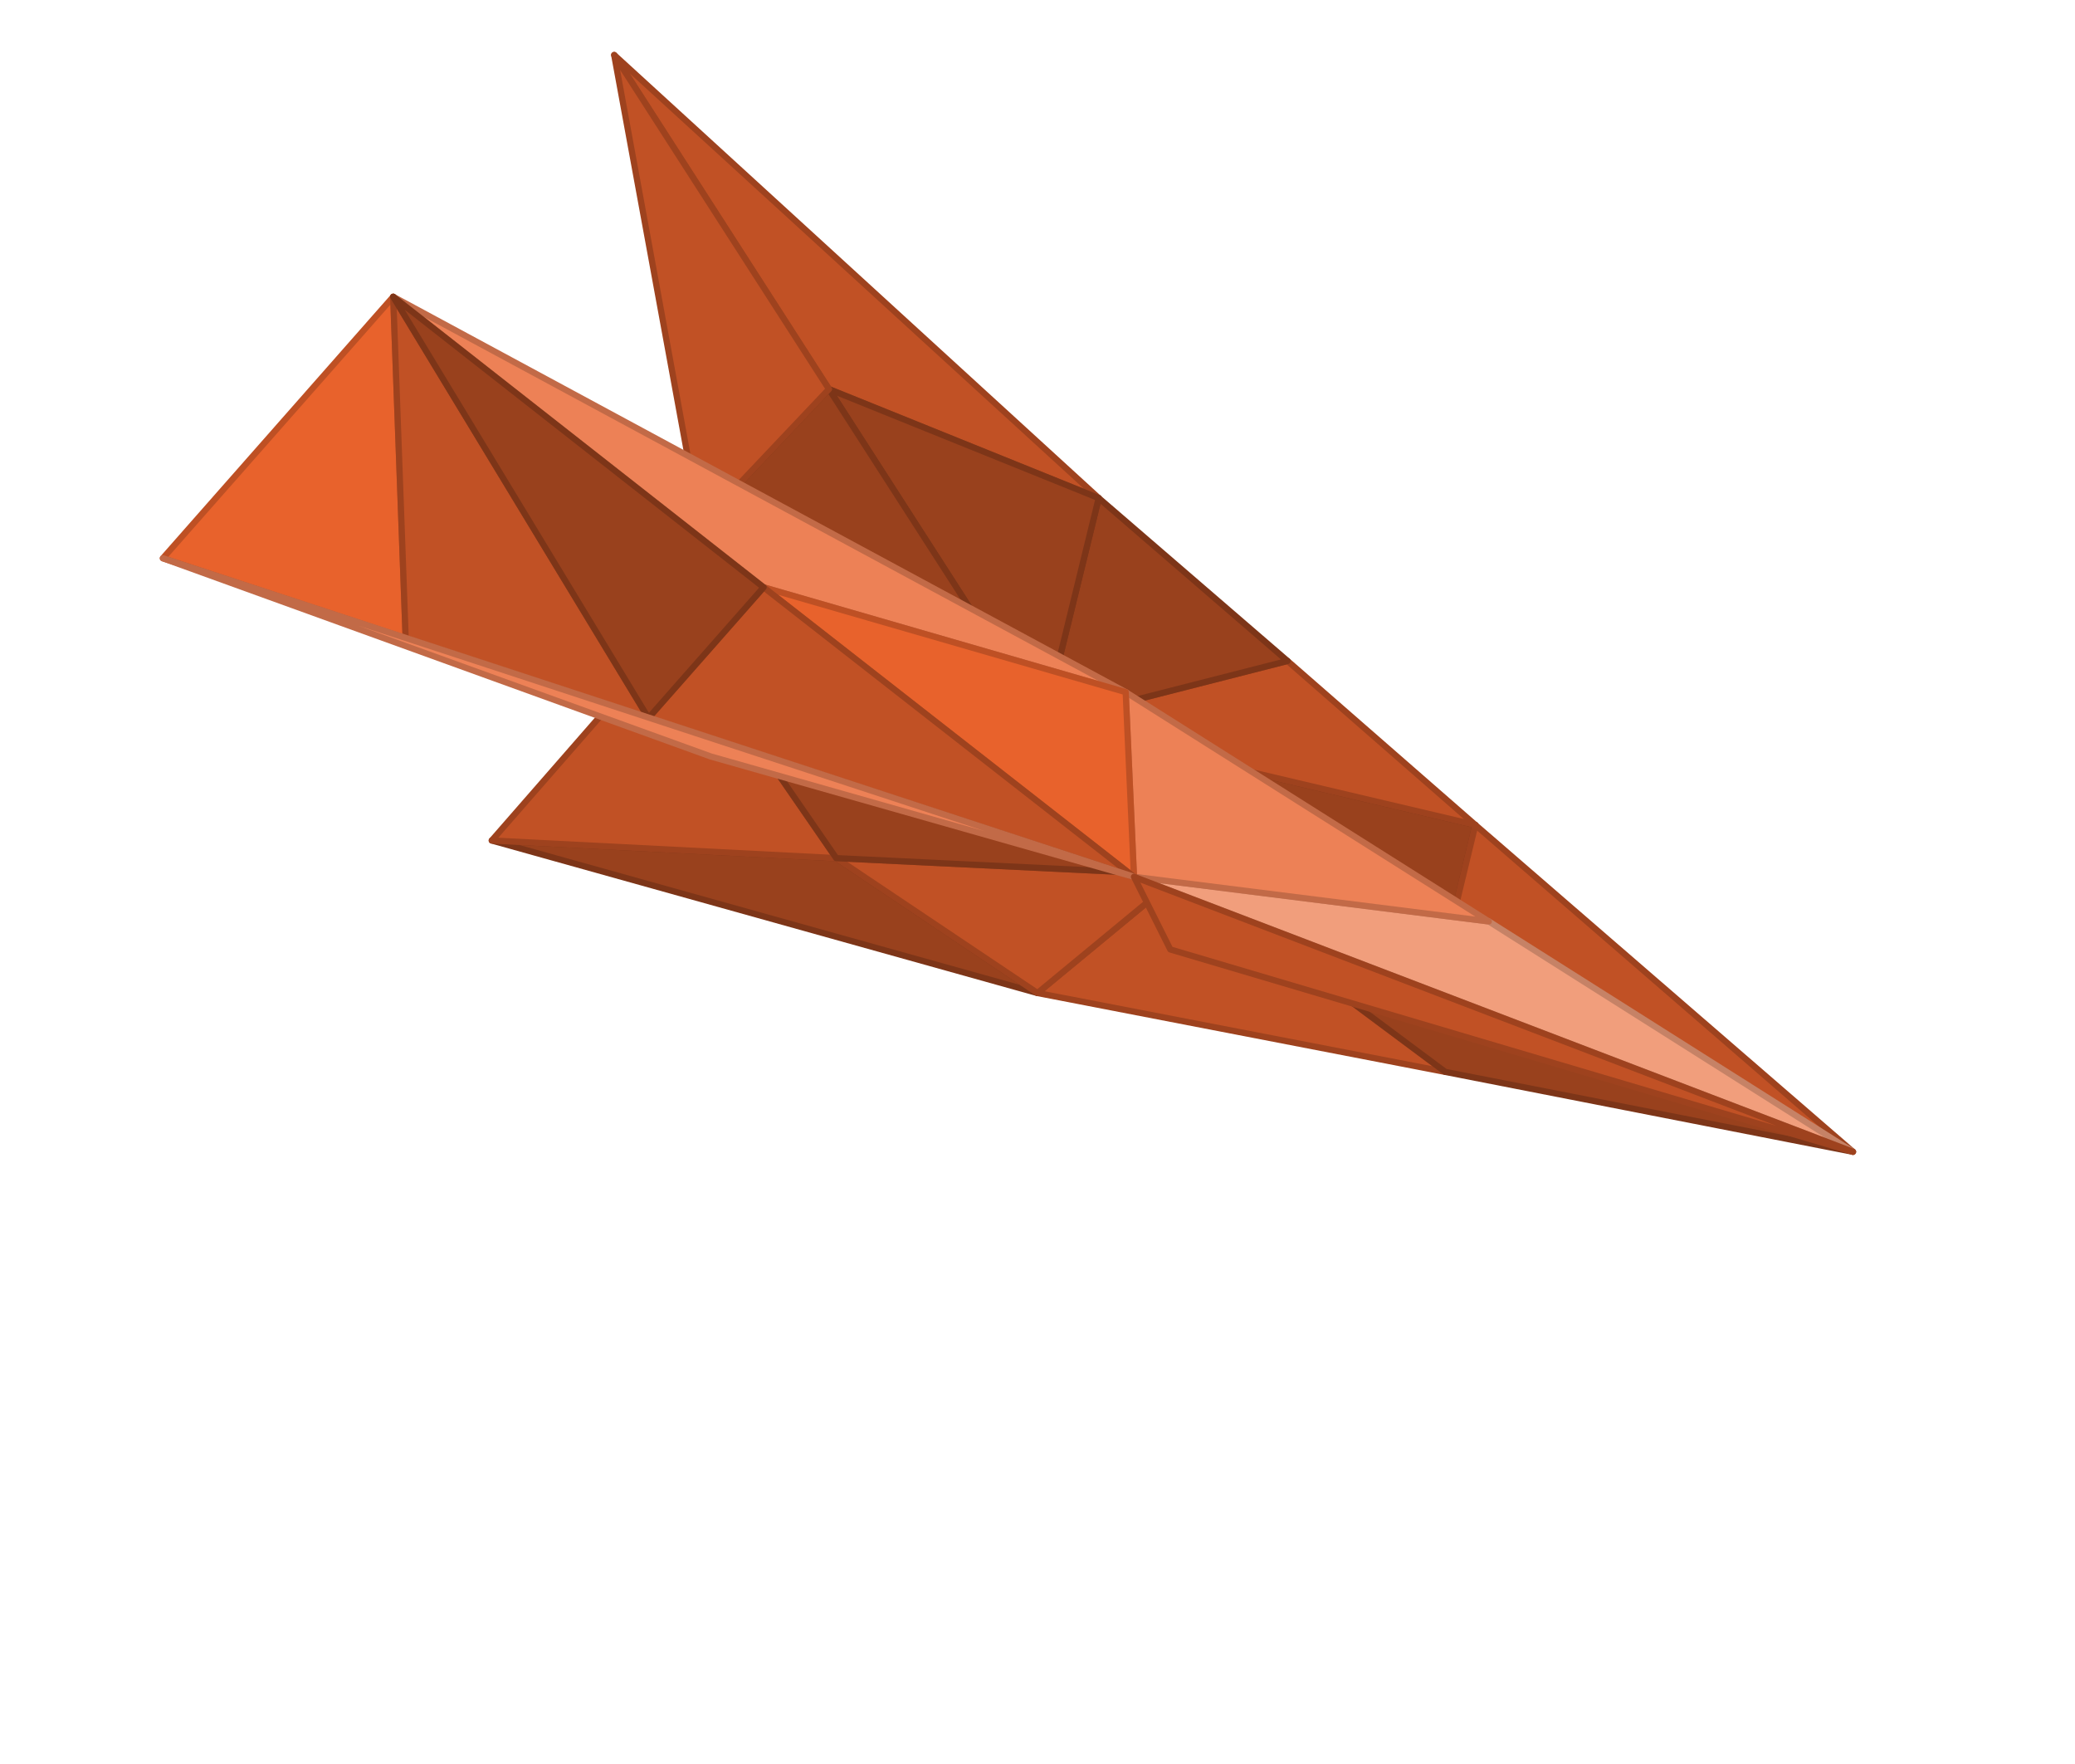
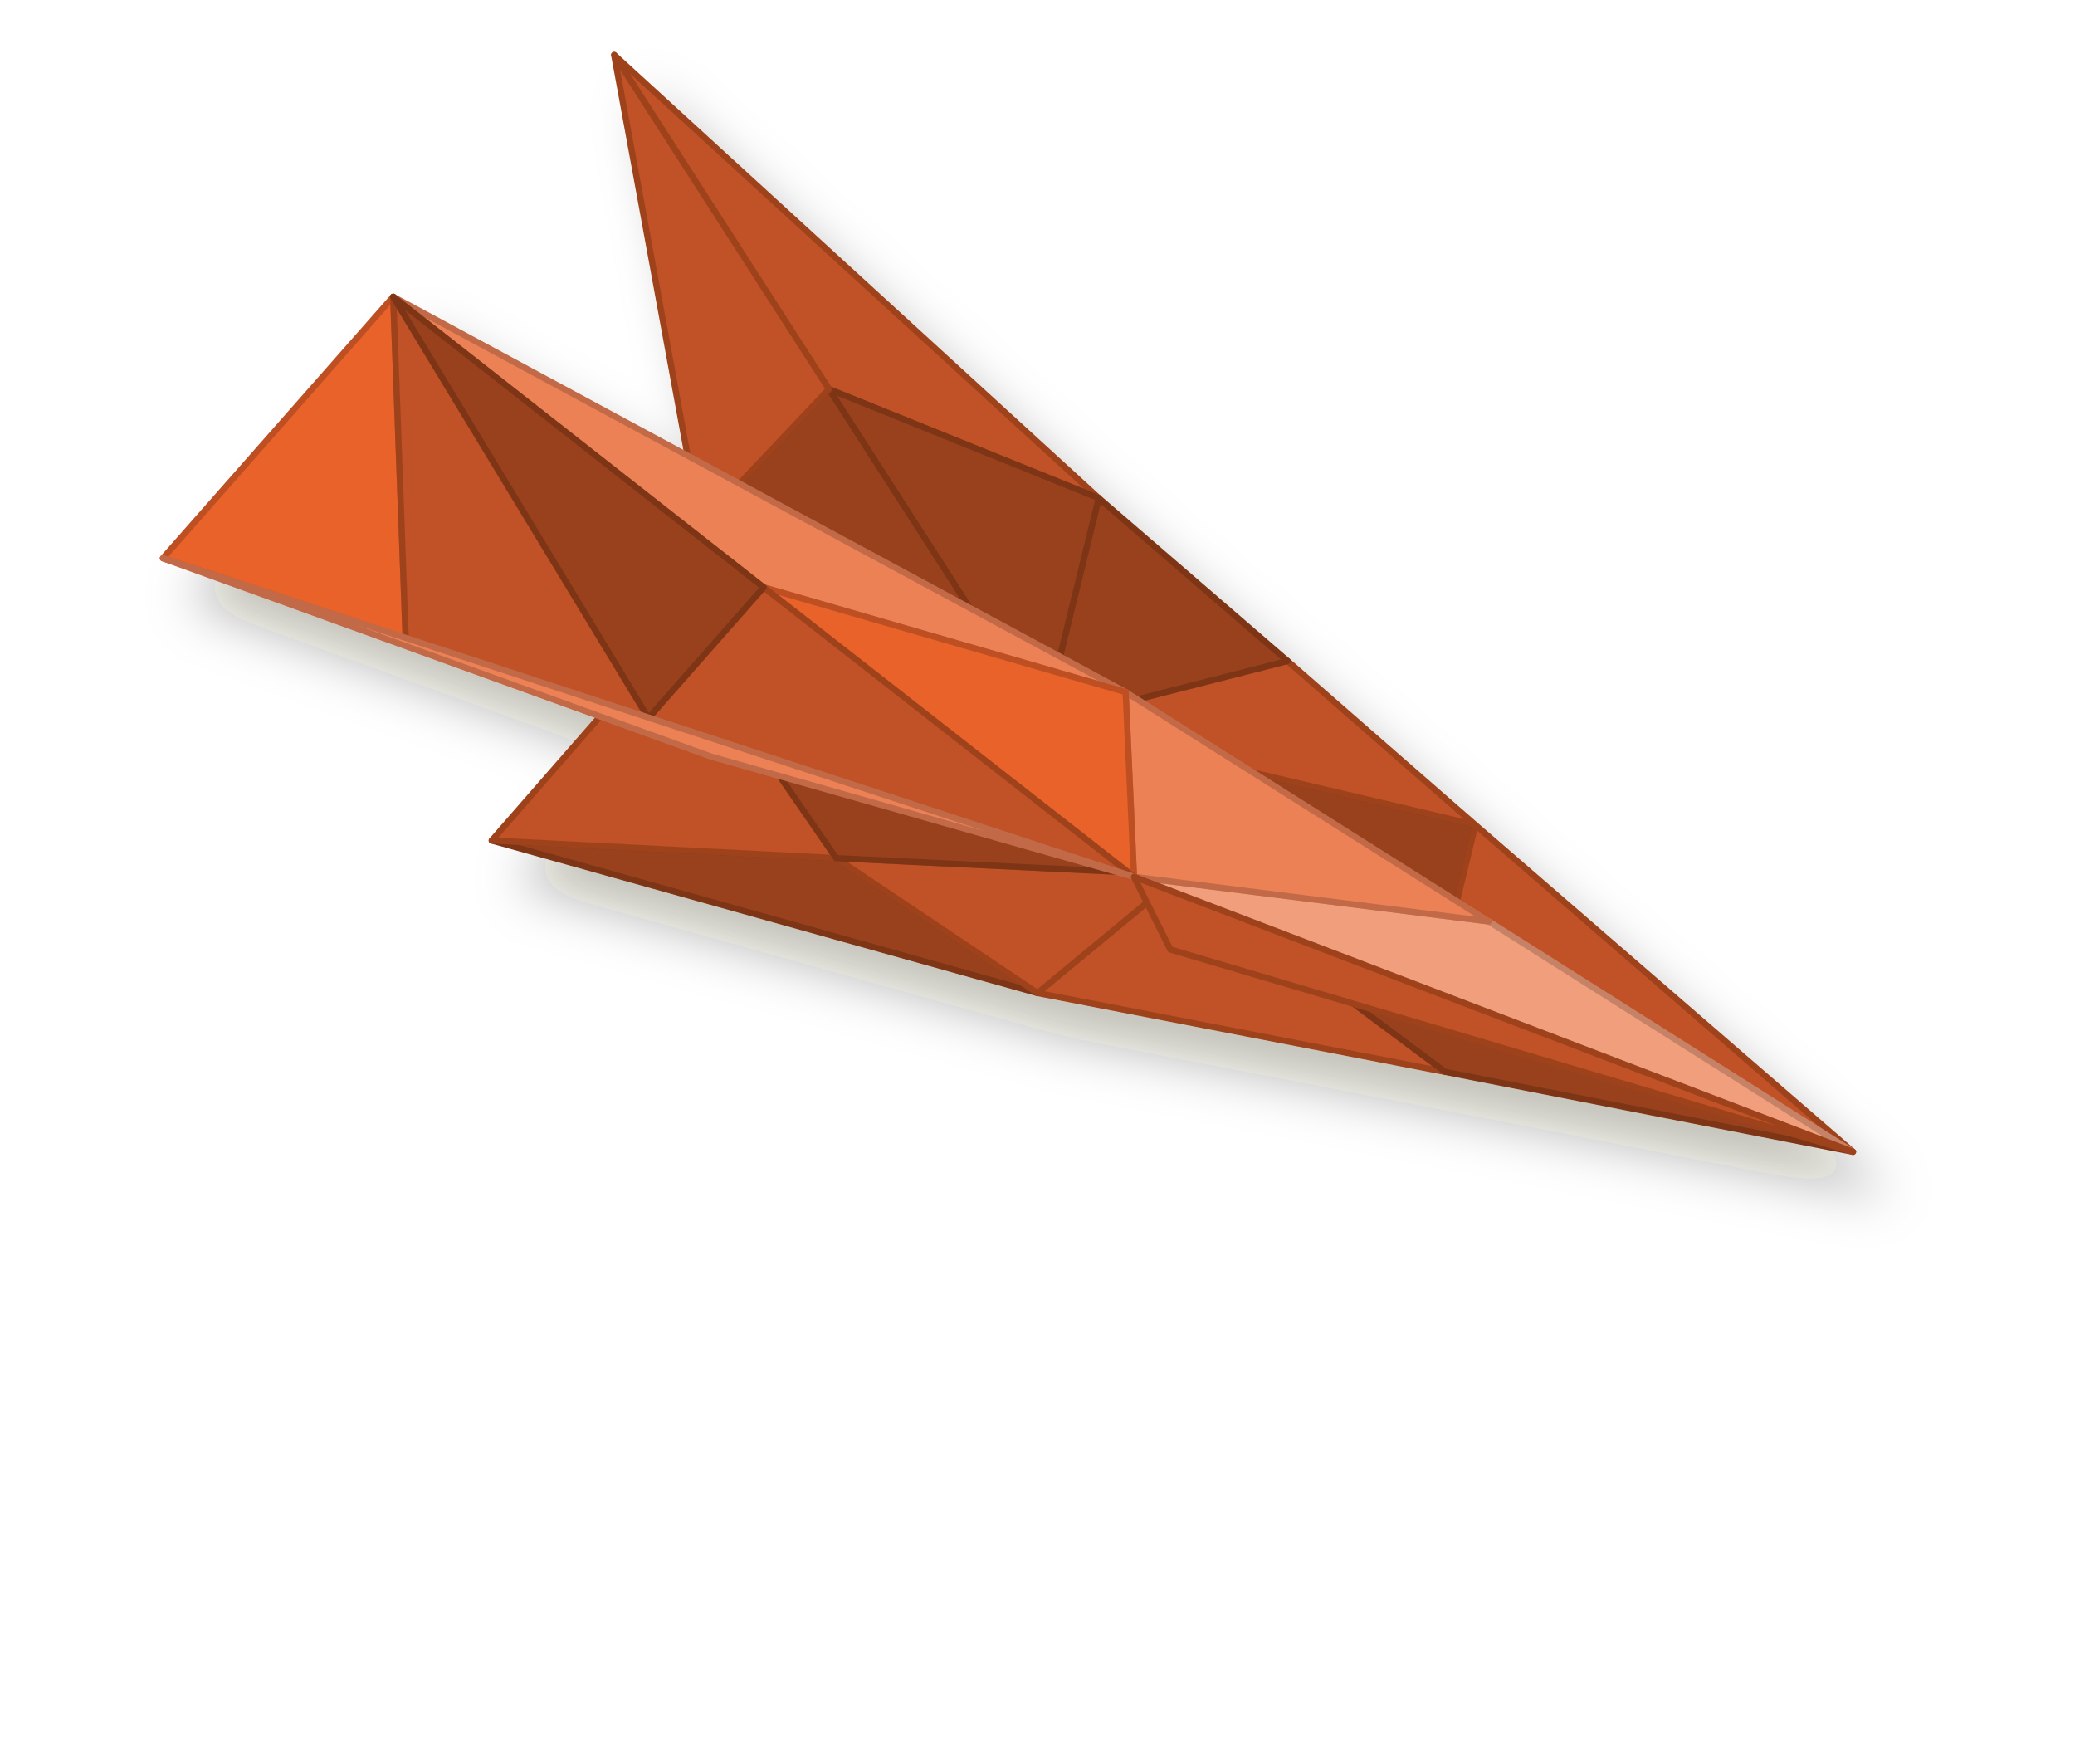
<svg xmlns="http://www.w3.org/2000/svg" viewBox="0 0 200 170" width="400" height="340">
-   <polygon points="100.6,69.7 139.6,90.3 142.2,79.5" fill="#99411d" stroke="#7d3518" stroke-width="0.6" stroke-linejoin="round" />
-   <polygon points="139.6,90.3 178.6,111 142.2,79.5" fill="#c15125" stroke="#9e421e" stroke-width="0.6" stroke-linejoin="round" />
-   <polygon points="142.2,79.5 124.1,63.7 100.6,69.7" fill="#c15125" stroke="#9e421e" stroke-width="0.6" stroke-linejoin="round" />
-   <polygon points="124.1,63.7 105.9,48 100.6,69.7" fill="#99411d" stroke="#7d3518" stroke-width="0.6" stroke-linejoin="round" />
-   <polygon points="59.2,5.3 79.9,37.5 105.9,48" fill="#c15125" stroke="#9e421e" stroke-width="0.6" stroke-linejoin="round" />
-   <polygon points="79.9,37.5 100.6,69.7 105.9,48" fill="#99411d" stroke="#7d3518" stroke-width="0.6" stroke-linejoin="round" />
-   <polygon points="100.6,69.7 79.9,37.5 67.5,50.6" fill="#99411d" stroke="#7d3518" stroke-width="0.6" stroke-linejoin="round" />
-   <polygon points="79.9,37.5 59.2,5.3 67.5,50.6" fill="#c15125" stroke="#9e421e" stroke-width="0.6" stroke-linejoin="round" />
-   <polygon points="100,95.7 139.3,103.3 113.8,84.3" fill="#c15125" stroke="#9e421e" stroke-width="0.6" stroke-linejoin="round" />
-   <polygon points="139.3,103.3 178.6,111 113.8,84.3" fill="#99411d" stroke="#7d3518" stroke-width="0.6" stroke-linejoin="round" />
-   <polygon points="47.4,81 80.6,82.7 100,95.7" fill="#99411d" stroke="#7d3518" stroke-width="0.6" stroke-linejoin="round" />
-   <polygon points="80.6,82.7 113.8,84.3 100,95.7" fill="#c15125" stroke="#9e421e" stroke-width="0.6" stroke-linejoin="round" />
-   <polygon points="47.4,81 80.6,82.7 65.3,60.5" fill="#c15125" stroke="#9e421e" stroke-width="0.6" stroke-linejoin="round" />
-   <polygon points="80.6,82.7 113.8,84.3 65.3,60.5" fill="#99411d" stroke="#7d3518" stroke-width="0.6" stroke-linejoin="round" />
-   <polygon points="178.6,111 143.5,88.8 109.3,84.5" fill="#f19e7c" stroke="#c68266" stroke-width="0.6" stroke-linejoin="round" />
-   <polygon points="143.5,88.8 108.5,66.7 109.3,84.5" fill="#ed8156" stroke="#c26a47" stroke-width="0.6" stroke-linejoin="round" />
-   <polygon points="37.9,28.6 73.6,56.6 108.5,66.7" fill="#ed8156" stroke="#c26a47" stroke-width="0.6" stroke-linejoin="round" />
-   <polygon points="73.6,56.6 109.3,84.5 108.5,66.7" fill="#e8622c" stroke="#be5024" stroke-width="0.6" stroke-linejoin="round" />
-   <polygon points="15.7,53.8 39.1,61.5 37.9,28.6" fill="#e8622c" stroke="#be5024" stroke-width="0.6" stroke-linejoin="round" />
-   <polygon points="39.1,61.5 62.5,69.2 37.9,28.6" fill="#c15125" stroke="#9e421e" stroke-width="0.6" stroke-linejoin="round" />
-   <polygon points="109.3,84.5 73.6,56.6 62.5,69.2" fill="#c15125" stroke="#9e421e" stroke-width="0.6" stroke-linejoin="round" />
-   <polygon points="73.6,56.6 37.9,28.6 62.5,69.2" fill="#99411d" stroke="#7d3518" stroke-width="0.6" stroke-linejoin="round" />
-   <polygon points="15.7,53.8 68.5,72.9 109.3,84.5" fill="#ed8156" stroke="#c26a47" stroke-width="0.6" stroke-linejoin="round" />
-   <polygon points="178.6,111 109.3,84.5 112.8,91.5" fill="#c15125" stroke="#9e421e" stroke-width="0.6" stroke-linejoin="round" />
+   <filter id="papier-J1-avion-descente" x="-20%" y="-20%" width="140%" height="145%" color-interpolation-filters="sRGB">
+     <feTurbulence type="fractalNoise" baseFrequency="0.85" numOctaves="3" seed="4" result="bruit" />
+     <feDiffuseLighting in="bruit" lighting-color="#fff" surfaceScale="0.3" diffuseConstant="1.16" result="relief">
+       <feDistantLight azimuth="225" elevation="60" />
+     </feDiffuseLighting>
+     <feComposite in="SourceGraphic" in2="relief" operator="arithmetic" k1="1" result="feuille" />
+     <feDropShadow in="feuille" dx="3" dy="4" stdDeviation="2.5" flood-color="#1d1410" flood-opacity="0.28" />
+   </filter>
+   <g filter="url(#papier-J1-avion-descente)">
+     <polygon points="100.6,69.7 139.6,90.3 142.2,79.5" fill="#99411d" stroke="#7d3518" stroke-width="0.6" stroke-linejoin="round" />
+     <polygon points="139.6,90.3 178.6,111 142.2,79.5" fill="#c15125" stroke="#9e421e" stroke-width="0.6" stroke-linejoin="round" />
+     <polygon points="142.2,79.5 124.1,63.7 100.6,69.7" fill="#c15125" stroke="#9e421e" stroke-width="0.6" stroke-linejoin="round" />
+     <polygon points="124.1,63.7 105.9,48 100.6,69.7" fill="#99411d" stroke="#7d3518" stroke-width="0.6" stroke-linejoin="round" />
+     <polygon points="59.2,5.3 79.9,37.5 105.9,48" fill="#c15125" stroke="#9e421e" stroke-width="0.6" stroke-linejoin="round" />
+     <polygon points="79.9,37.5 100.6,69.7 105.9,48" fill="#99411d" stroke="#7d3518" stroke-width="0.6" stroke-linejoin="round" />
+     <polygon points="100.6,69.7 79.9,37.5 67.5,50.6" fill="#99411d" stroke="#7d3518" stroke-width="0.6" stroke-linejoin="round" />
+     <polygon points="79.9,37.5 59.2,5.3 67.5,50.6" fill="#c15125" stroke="#9e421e" stroke-width="0.6" stroke-linejoin="round" />
+     <polygon points="100,95.7 139.3,103.3 113.8,84.3" fill="#c15125" stroke="#9e421e" stroke-width="0.6" stroke-linejoin="round" />
+     <polygon points="139.3,103.3 178.6,111 113.8,84.3" fill="#99411d" stroke="#7d3518" stroke-width="0.6" stroke-linejoin="round" />
+     <polygon points="47.4,81 80.6,82.7 100,95.7" fill="#99411d" stroke="#7d3518" stroke-width="0.6" stroke-linejoin="round" />
+     <polygon points="80.6,82.7 113.8,84.3 100,95.7" fill="#c15125" stroke="#9e421e" stroke-width="0.6" stroke-linejoin="round" />
+     <polygon points="47.4,81 80.6,82.7 65.3,60.5" fill="#c15125" stroke="#9e421e" stroke-width="0.6" stroke-linejoin="round" />
+     <polygon points="80.6,82.7 113.8,84.3 65.3,60.5" fill="#99411d" stroke="#7d3518" stroke-width="0.6" stroke-linejoin="round" />
+     <polygon points="178.6,111 143.5,88.8 109.3,84.5" fill="#f19e7c" stroke="#c68266" stroke-width="0.6" stroke-linejoin="round" />
+     <polygon points="143.5,88.8 108.5,66.7 109.3,84.5" fill="#ed8156" stroke="#c26a47" stroke-width="0.6" stroke-linejoin="round" />
+     <polygon points="37.9,28.6 73.6,56.6 108.5,66.7" fill="#ed8156" stroke="#c26a47" stroke-width="0.6" stroke-linejoin="round" />
+     <polygon points="73.6,56.6 109.3,84.5 108.5,66.7" fill="#e8622c" stroke="#be5024" stroke-width="0.6" stroke-linejoin="round" />
+     <polygon points="15.7,53.8 39.1,61.5 37.9,28.6" fill="#e8622c" stroke="#be5024" stroke-width="0.6" stroke-linejoin="round" />
+     <polygon points="39.1,61.5 62.5,69.2 37.9,28.6" fill="#c15125" stroke="#9e421e" stroke-width="0.6" stroke-linejoin="round" />
+     <polygon points="109.3,84.5 73.6,56.6 62.5,69.2" fill="#c15125" stroke="#9e421e" stroke-width="0.6" stroke-linejoin="round" />
+     <polygon points="73.6,56.6 37.9,28.6 62.5,69.2" fill="#99411d" stroke="#7d3518" stroke-width="0.6" stroke-linejoin="round" />
+     <polygon points="15.7,53.8 68.5,72.9 109.3,84.5" fill="#ed8156" stroke="#c26a47" stroke-width="0.6" stroke-linejoin="round" />
+     <polygon points="178.6,111 109.3,84.5 112.8,91.5" fill="#c15125" stroke="#9e421e" stroke-width="0.6" stroke-linejoin="round" />
+   </g>
</svg>
